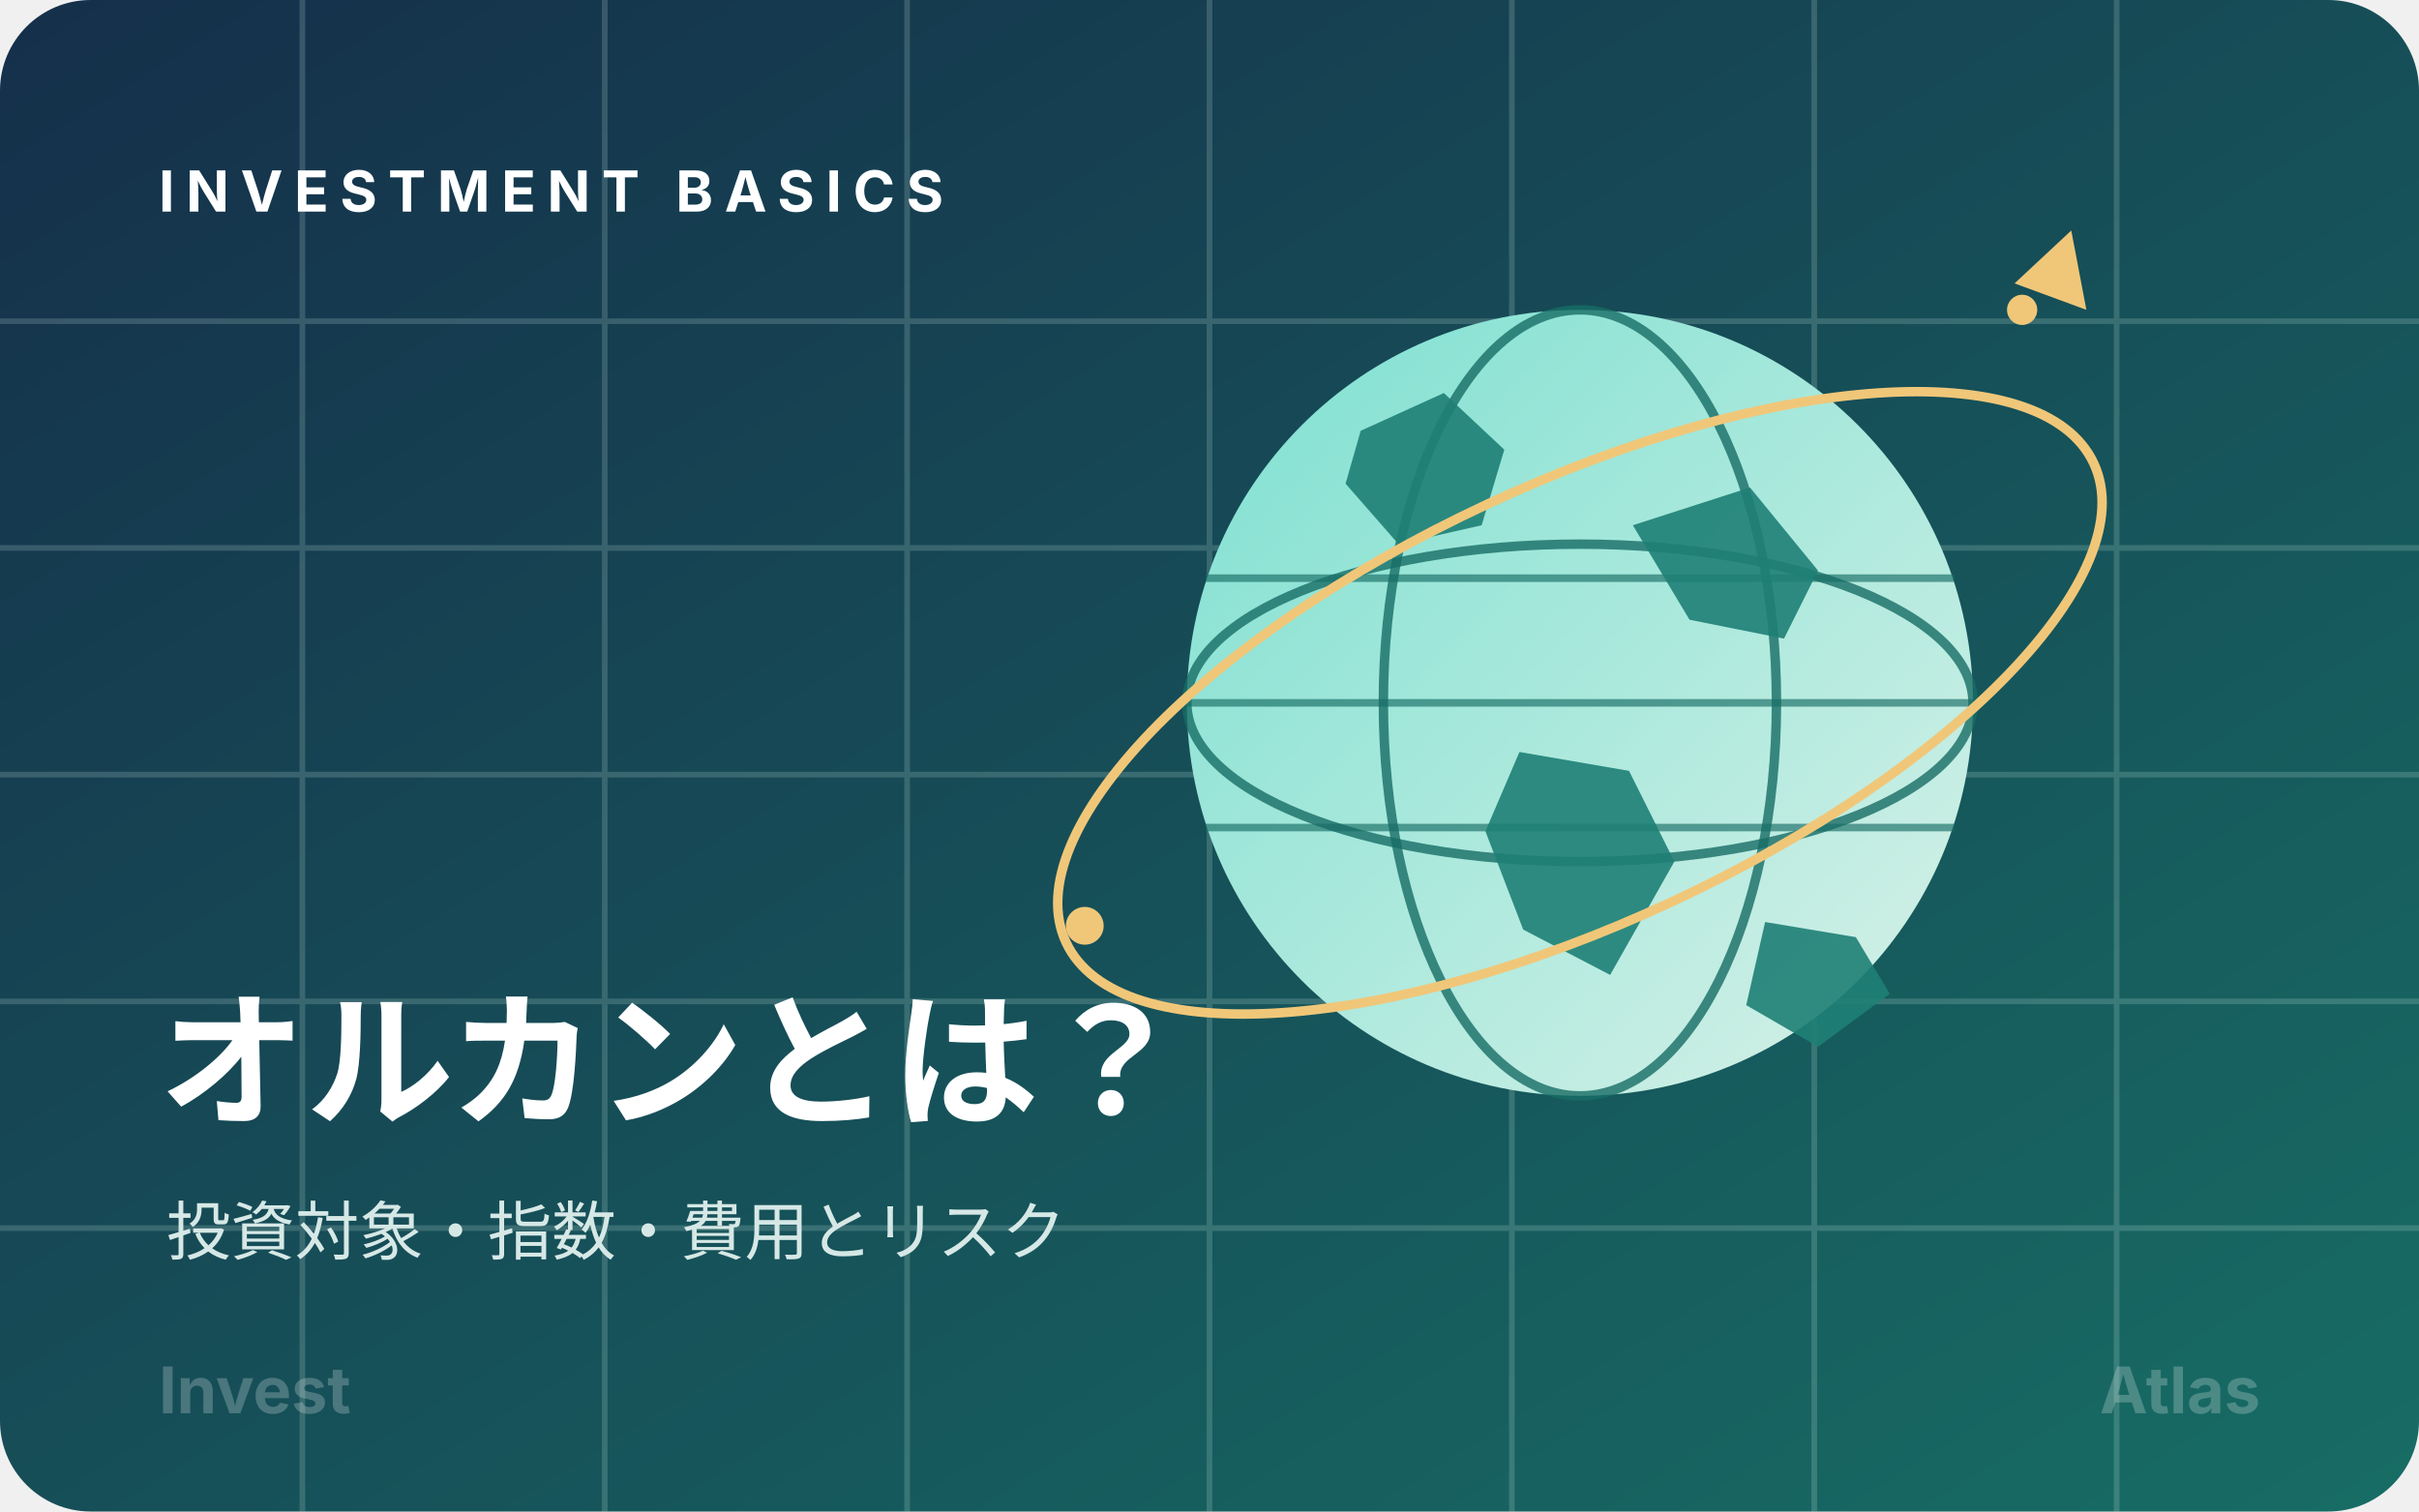
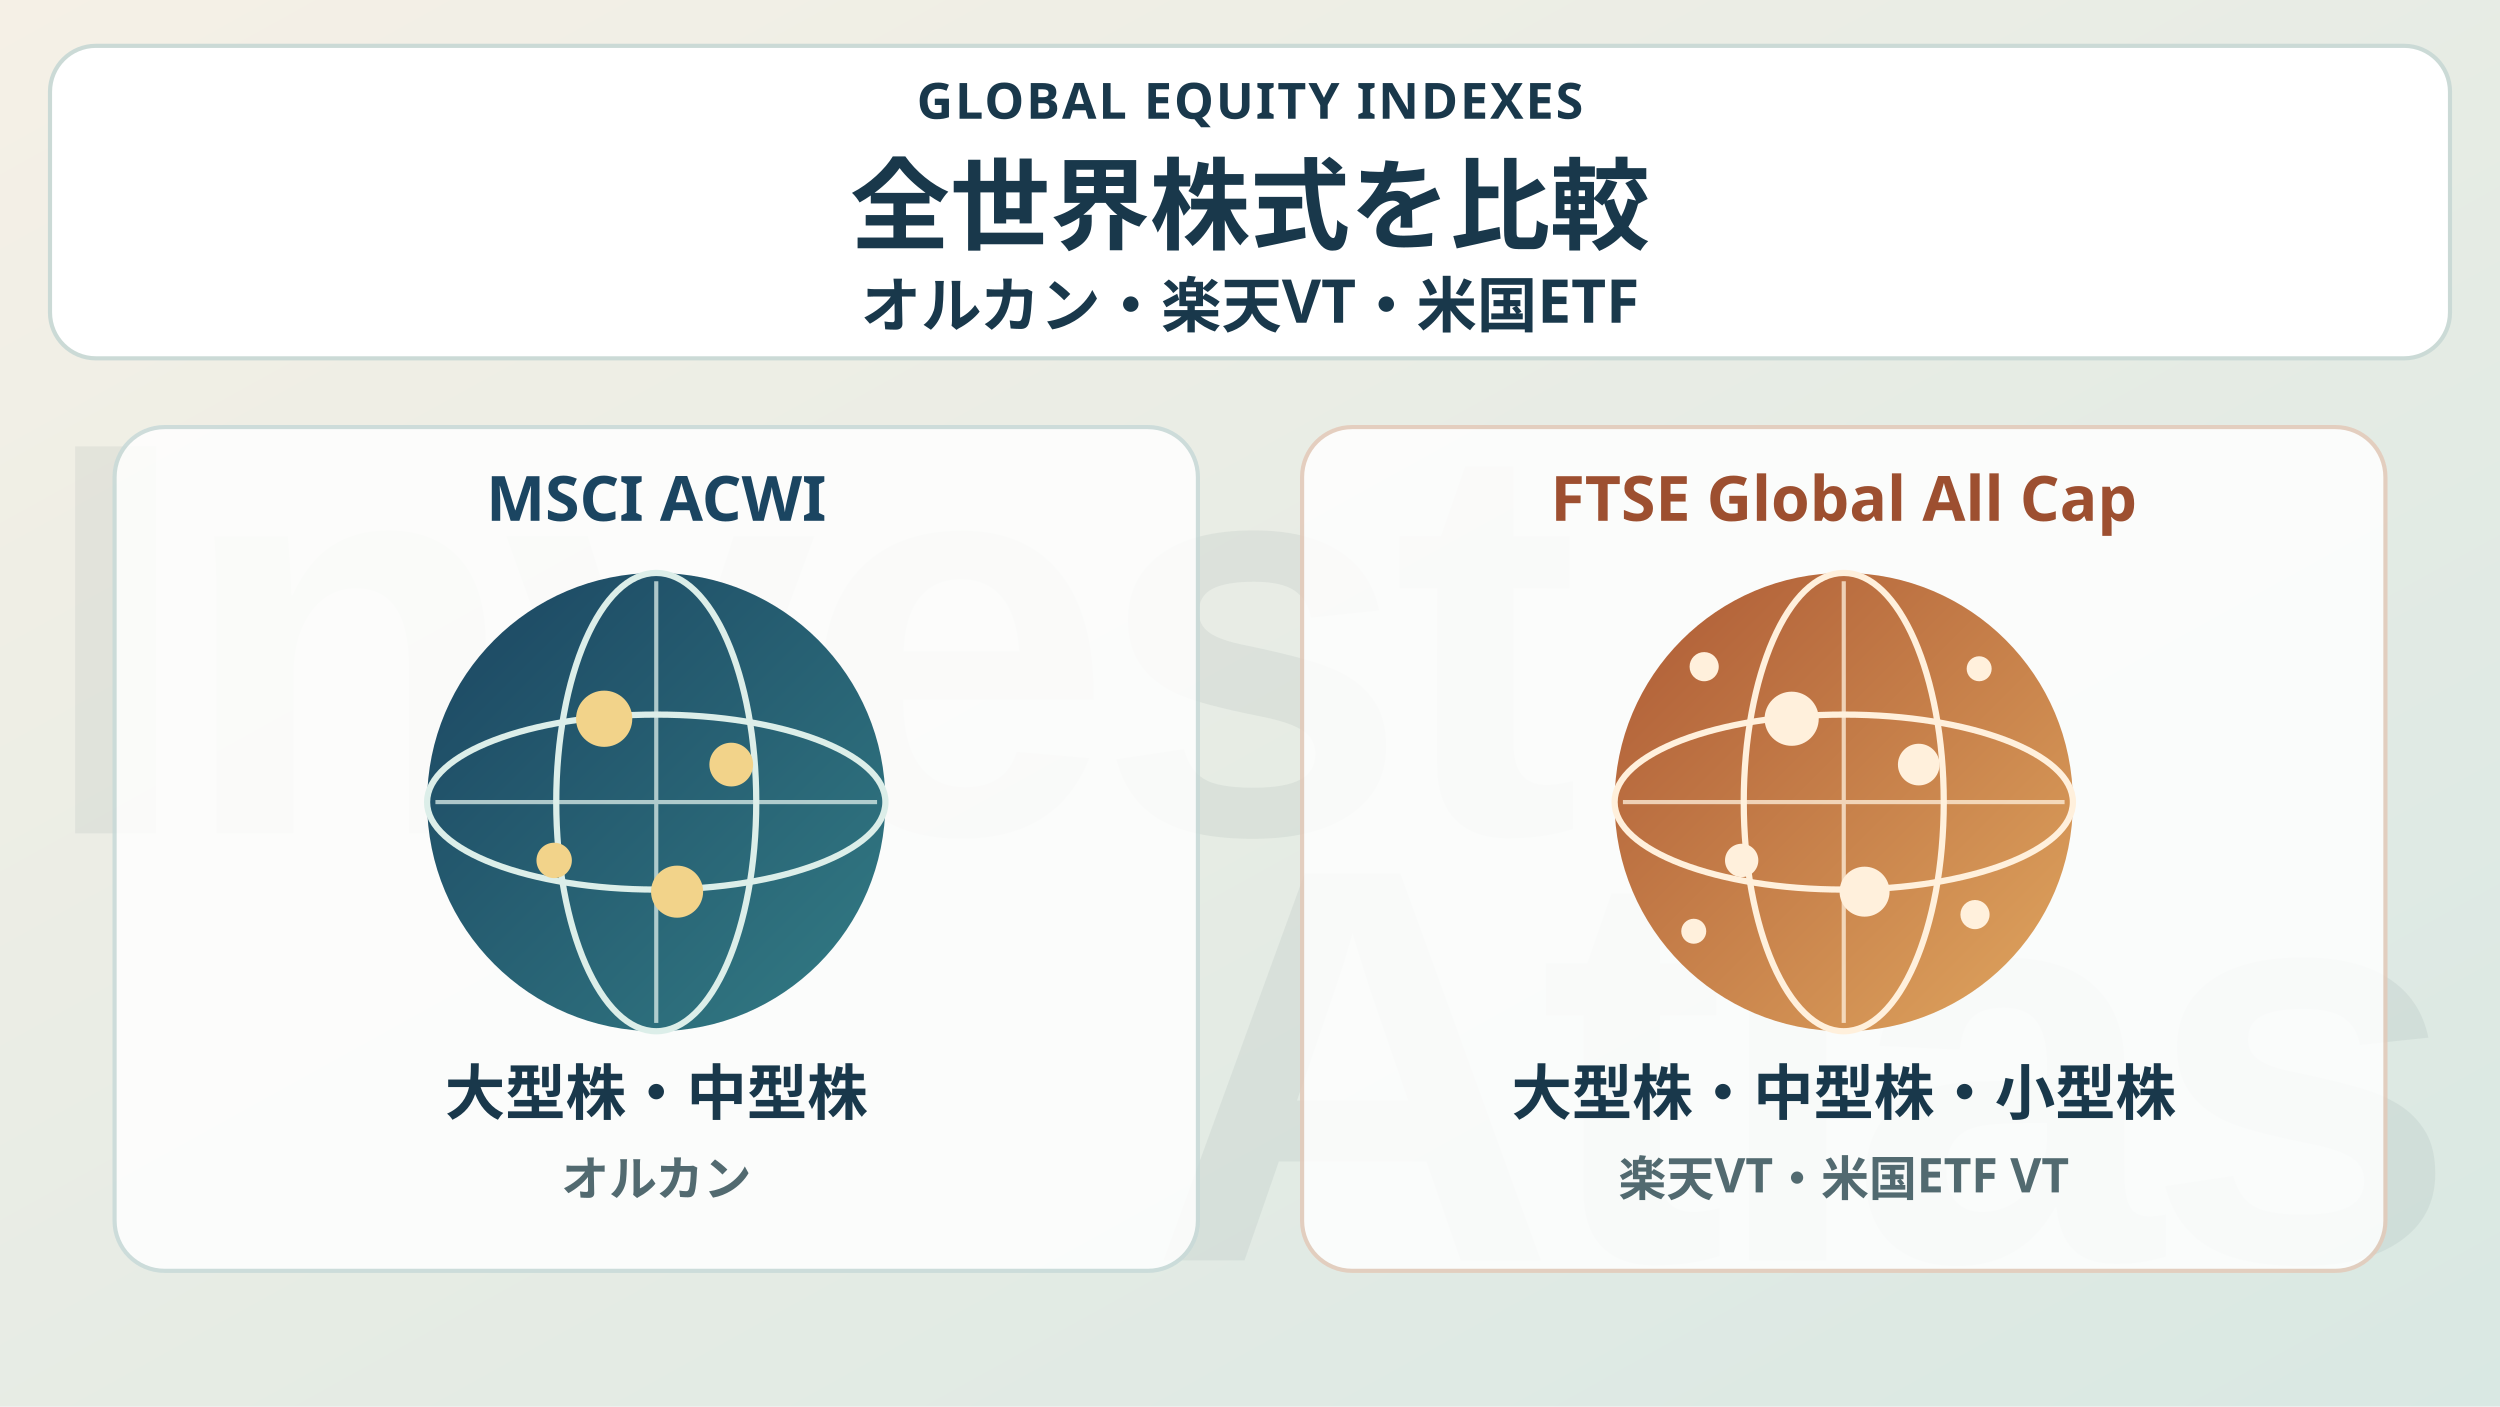
- <svg xmlns="http://www.w3.org/2000/svg" viewBox="0 0 640 400" role="img" aria-labelledby="title desc">
+ <svg xmlns="http://www.w3.org/2000/svg" viewBox="0 0 1200 675" role="img" aria-labelledby="title desc">
  <defs>
    <linearGradient id="bg" x1="0" y1="0" x2="1" y2="1">
-       <stop stop-color="#152f4a" />
-       <stop offset="1" stop-color="#176d65" />
+       <stop stop-color="#f5f0e6" />
+       <stop offset="1" stop-color="#d9e8e3" />
    </linearGradient>
-     <linearGradient id="globe" x1="0" y1="0" x2="1" y2="1">
-       <stop stop-color="#7ce0d1" />
-       <stop offset="1" stop-color="#d9f1e8" />
+     <linearGradient id="left" x1="0" y1="0" x2="1" y2="1">
+       <stop stop-color="#1b4561" />
+       <stop offset="1" stop-color="#337c85" />
+     </linearGradient>
+     <linearGradient id="right" x1="0" y1="0" x2="1" y2="1">
+       <stop stop-color="#ad5a35" />
+       <stop offset="1" stop-color="#e0a65f" />
    </linearGradient>
  </defs>
-   <rect width="640" height="400" rx="24" fill="url(#bg)" />
-   <g opacity=".18" fill="none" stroke="#d8f2e9" stroke-width="1.5">
-     <path d="M0 85H640M0 145H640M0 205H640M0 265H640M0 325H640M80 0V400M160 0V400M240 0V400M320 0V400M400 0V400M480 0V400M560 0V400" />
+   <rect width="1200" height="675" fill="url(#bg)" />
+   <g font-family="Arial, Helvetica, sans-serif" font-weight="800" font-size="270" letter-spacing="-8" fill="#304b51" opacity=".07">
+     <text x="18" y="400">Invest</text>
+     <text x="1180" y="605" text-anchor="end">Atlas</text>
  </g>
-   <g transform="translate(418 186)">
-     <circle r="104" fill="url(#globe)" />
-     <ellipse rx="104" ry="42" fill="none" stroke="#176d65" stroke-width="2.5" opacity=".8" />
-     <ellipse rx="52" ry="104" fill="none" stroke="#176d65" stroke-width="2.5" opacity=".8" />
-     <path d="M-99 -33H99M-104 0H104M-99 33H99" stroke="#176d65" stroke-width="2" opacity=".65" />
-     <path d="M-58 -72l22 -10 16 15 -6 20 -22 5 -14 -16zM14 -47l31 -10 18 22 -9 18 -25 -5zM-16 13l29 5 12 24 -17 30 -23 -12 -10 -26zM49 58l24 4 9 15 -19 14 -19 -11z" fill="#1e8075" opacity=".9" />
+   <rect x="24" y="22" width="1152" height="150" rx="22" fill="#fff" stroke="#cbdad6" stroke-width="2" />
+   <g font-family="sans-serif" text-anchor="middle" fill="#19384b">
+     <text x="600" y="57" font-size="24" font-weight="800" letter-spacing="1">GLOBAL EQUITY INDEXES</text>
+     <text x="600" y="116" font-size="48" font-weight="800">全世界株式を比較</text>
+     <text x="600" y="157" font-size="29" font-weight="650">オルカン・楽天VT・米国ETF</text>
  </g>
-   <g fill="none" stroke="#f0c779" stroke-width="2.5">
-     <ellipse cx="418" cy="186" rx="150" ry="58" transform="rotate(-25 418 186)" />
-     <path d="M533 75l15 -14 4 21z" fill="#f0c779" stroke="none" />
-   </g>
-   <g fill="#f0c779">
-     <circle cx="287" cy="245" r="5" />
-     <circle cx="535" cy="82" r="4" />
-   </g>
-   <g font-family="system-ui,-apple-system,sans-serif" fill="#fff">
-     <text x="42" y="56" font-size="15" font-weight="700" letter-spacing="3">INVESTMENT BASICS</text>
-     <text x="42" y="295" font-size="39" font-weight="800">オルカンとは？</text>
-     <text x="44" y="332" font-size="17" fill="#d6e8e6">投資対象・指数・費用とリスク</text>
-     <text x="42" y="374" font-size="17" font-weight="700" opacity=".23">Invest</text>
-     <text x="598" y="374" font-size="17" font-weight="700" text-anchor="end" opacity=".23">Atlas</text>
+   <g>
+     <rect x="55" y="205" width="520" height="405" rx="24" fill="#fff" opacity=".84" stroke="#c7d9d8" stroke-width="2" />
+     <rect x="625" y="205" width="520" height="405" rx="24" fill="#fff" opacity=".84" stroke="#e3c9b8" stroke-width="2" />
+     <text x="315" y="250" text-anchor="middle" font-family="sans-serif" font-size="30" font-weight="800" fill="#1b4561">MSCI ACWI</text>
+     <text x="885" y="250" text-anchor="middle" font-family="sans-serif" font-size="30" font-weight="800" fill="#9d4f30">FTSE Global All Cap</text>
+     <g transform="translate(315 385)">
+       <circle cx="0" cy="0" r="110" fill="url(#left)" />
+       <ellipse cx="0" cy="0" rx="48" ry="110" fill="none" stroke="#dceee9" stroke-width="3" />
+       <ellipse cx="0" cy="0" rx="110" ry="42" fill="none" stroke="#dceee9" stroke-width="3" />
+       <path d="M-106 0H106M0-106V106" stroke="#dceee9" stroke-width="2" opacity=".75" />
+       <g fill="#f2d38a" stroke="#f2d38a">
+         <circle cx="-25" cy="-40" r="13" />
+         <circle cx="36" cy="-18" r="10" />
+         <circle cx="10" cy="43" r="12" />
+         <circle cx="-49" cy="28" r="8" />
+       </g>
+     </g>
+     <g transform="translate(885 385)">
+       <circle cx="0" cy="0" r="110" fill="url(#right)" />
+       <ellipse cx="0" cy="0" rx="48" ry="110" fill="none" stroke="#fff0dc" stroke-width="3" />
+       <ellipse cx="0" cy="0" rx="110" ry="42" fill="none" stroke="#fff0dc" stroke-width="3" />
+       <path d="M-106 0H106M0-106V106" stroke="#fff0dc" stroke-width="2" opacity=".75" />
+       <g fill="#fff0dc">
+         <circle cx="-25" cy="-40" r="13" />
+         <circle cx="36" cy="-18" r="10" />
+         <circle cx="10" cy="43" r="12" />
+         <circle cx="-49" cy="28" r="8" />
+         <circle cx="63" cy="54" r="7" />
+         <circle cx="-67" cy="-65" r="7" />
+         <circle cx="65" cy="-64" r="6" />
+         <circle cx="-72" cy="62" r="6" />
+       </g>
+     </g>
+     <g font-family="sans-serif" font-size="29" font-weight="750" text-anchor="middle" fill="#19384b">
+       <text x="315" y="535">大型株・中型株</text>
+       <text x="885" y="535">大型株・中型株・小型株</text>
+     </g>
+     <g font-family="sans-serif" font-size="23" font-weight="650" text-anchor="middle" fill="#526a70">
+       <text x="315" y="574">オルカン</text>
+       <text x="885" y="574">楽天VT・米国ETF VT</text>
+     </g>
  </g>
</svg>
